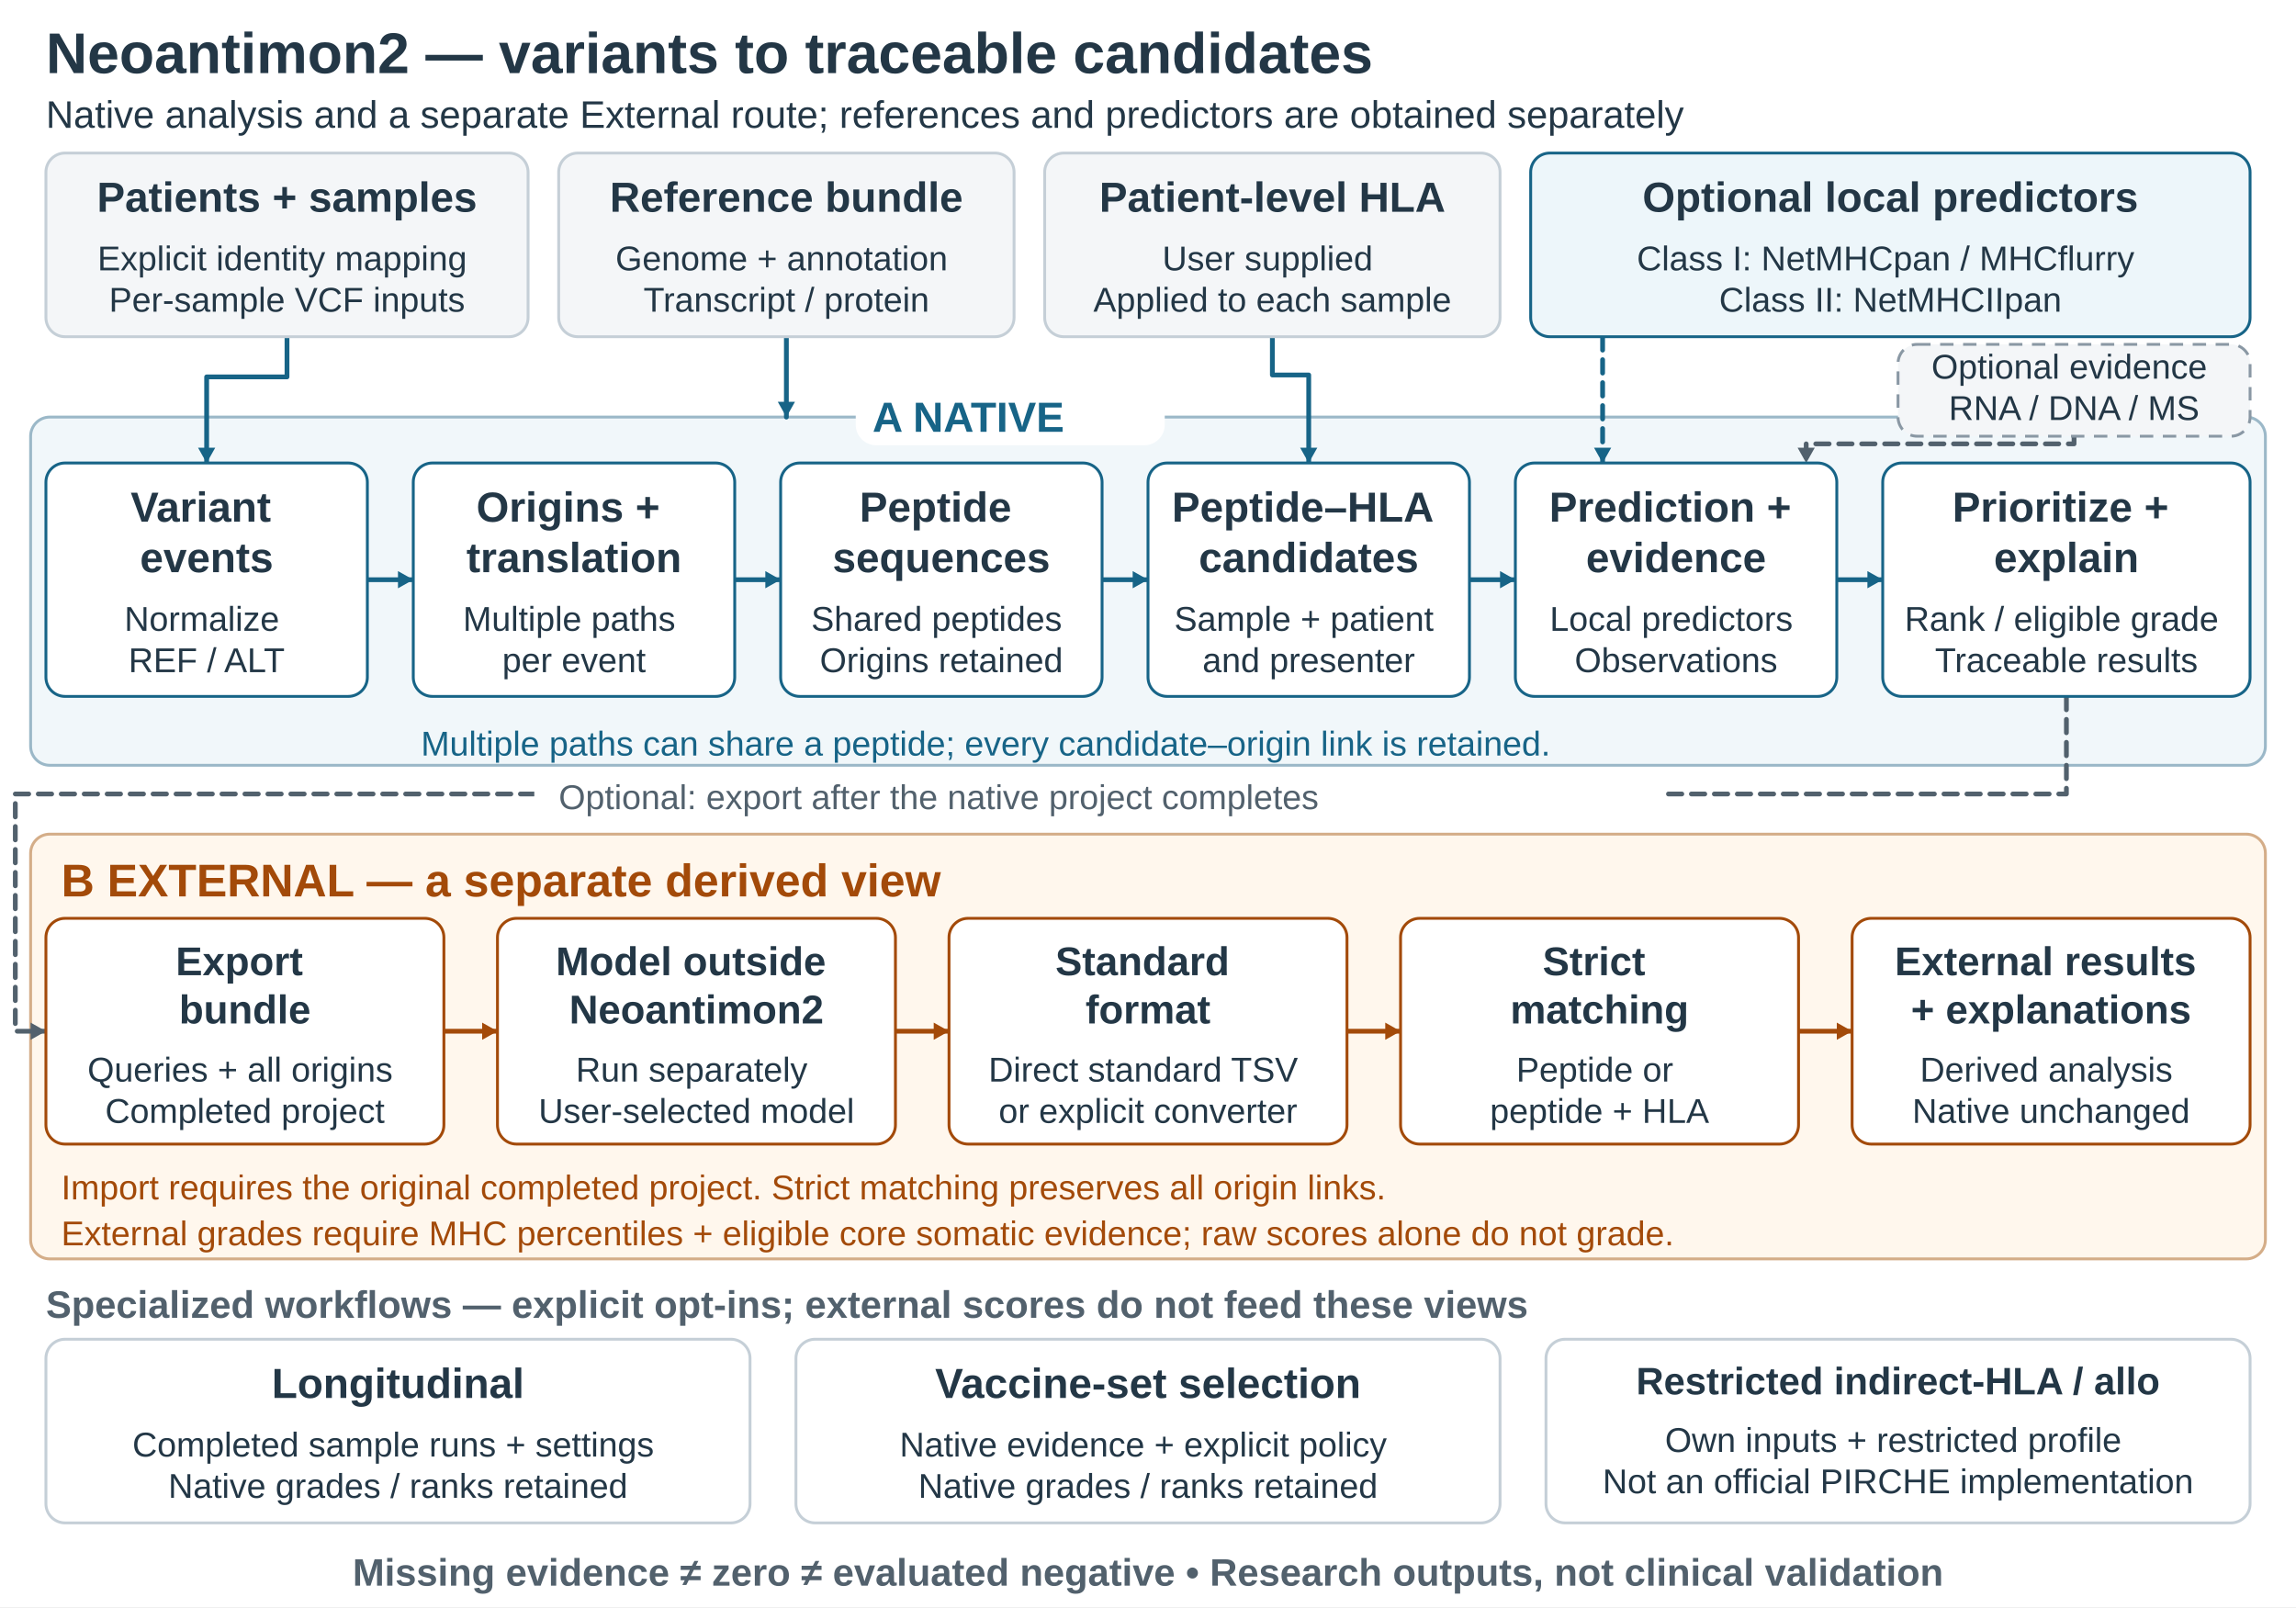
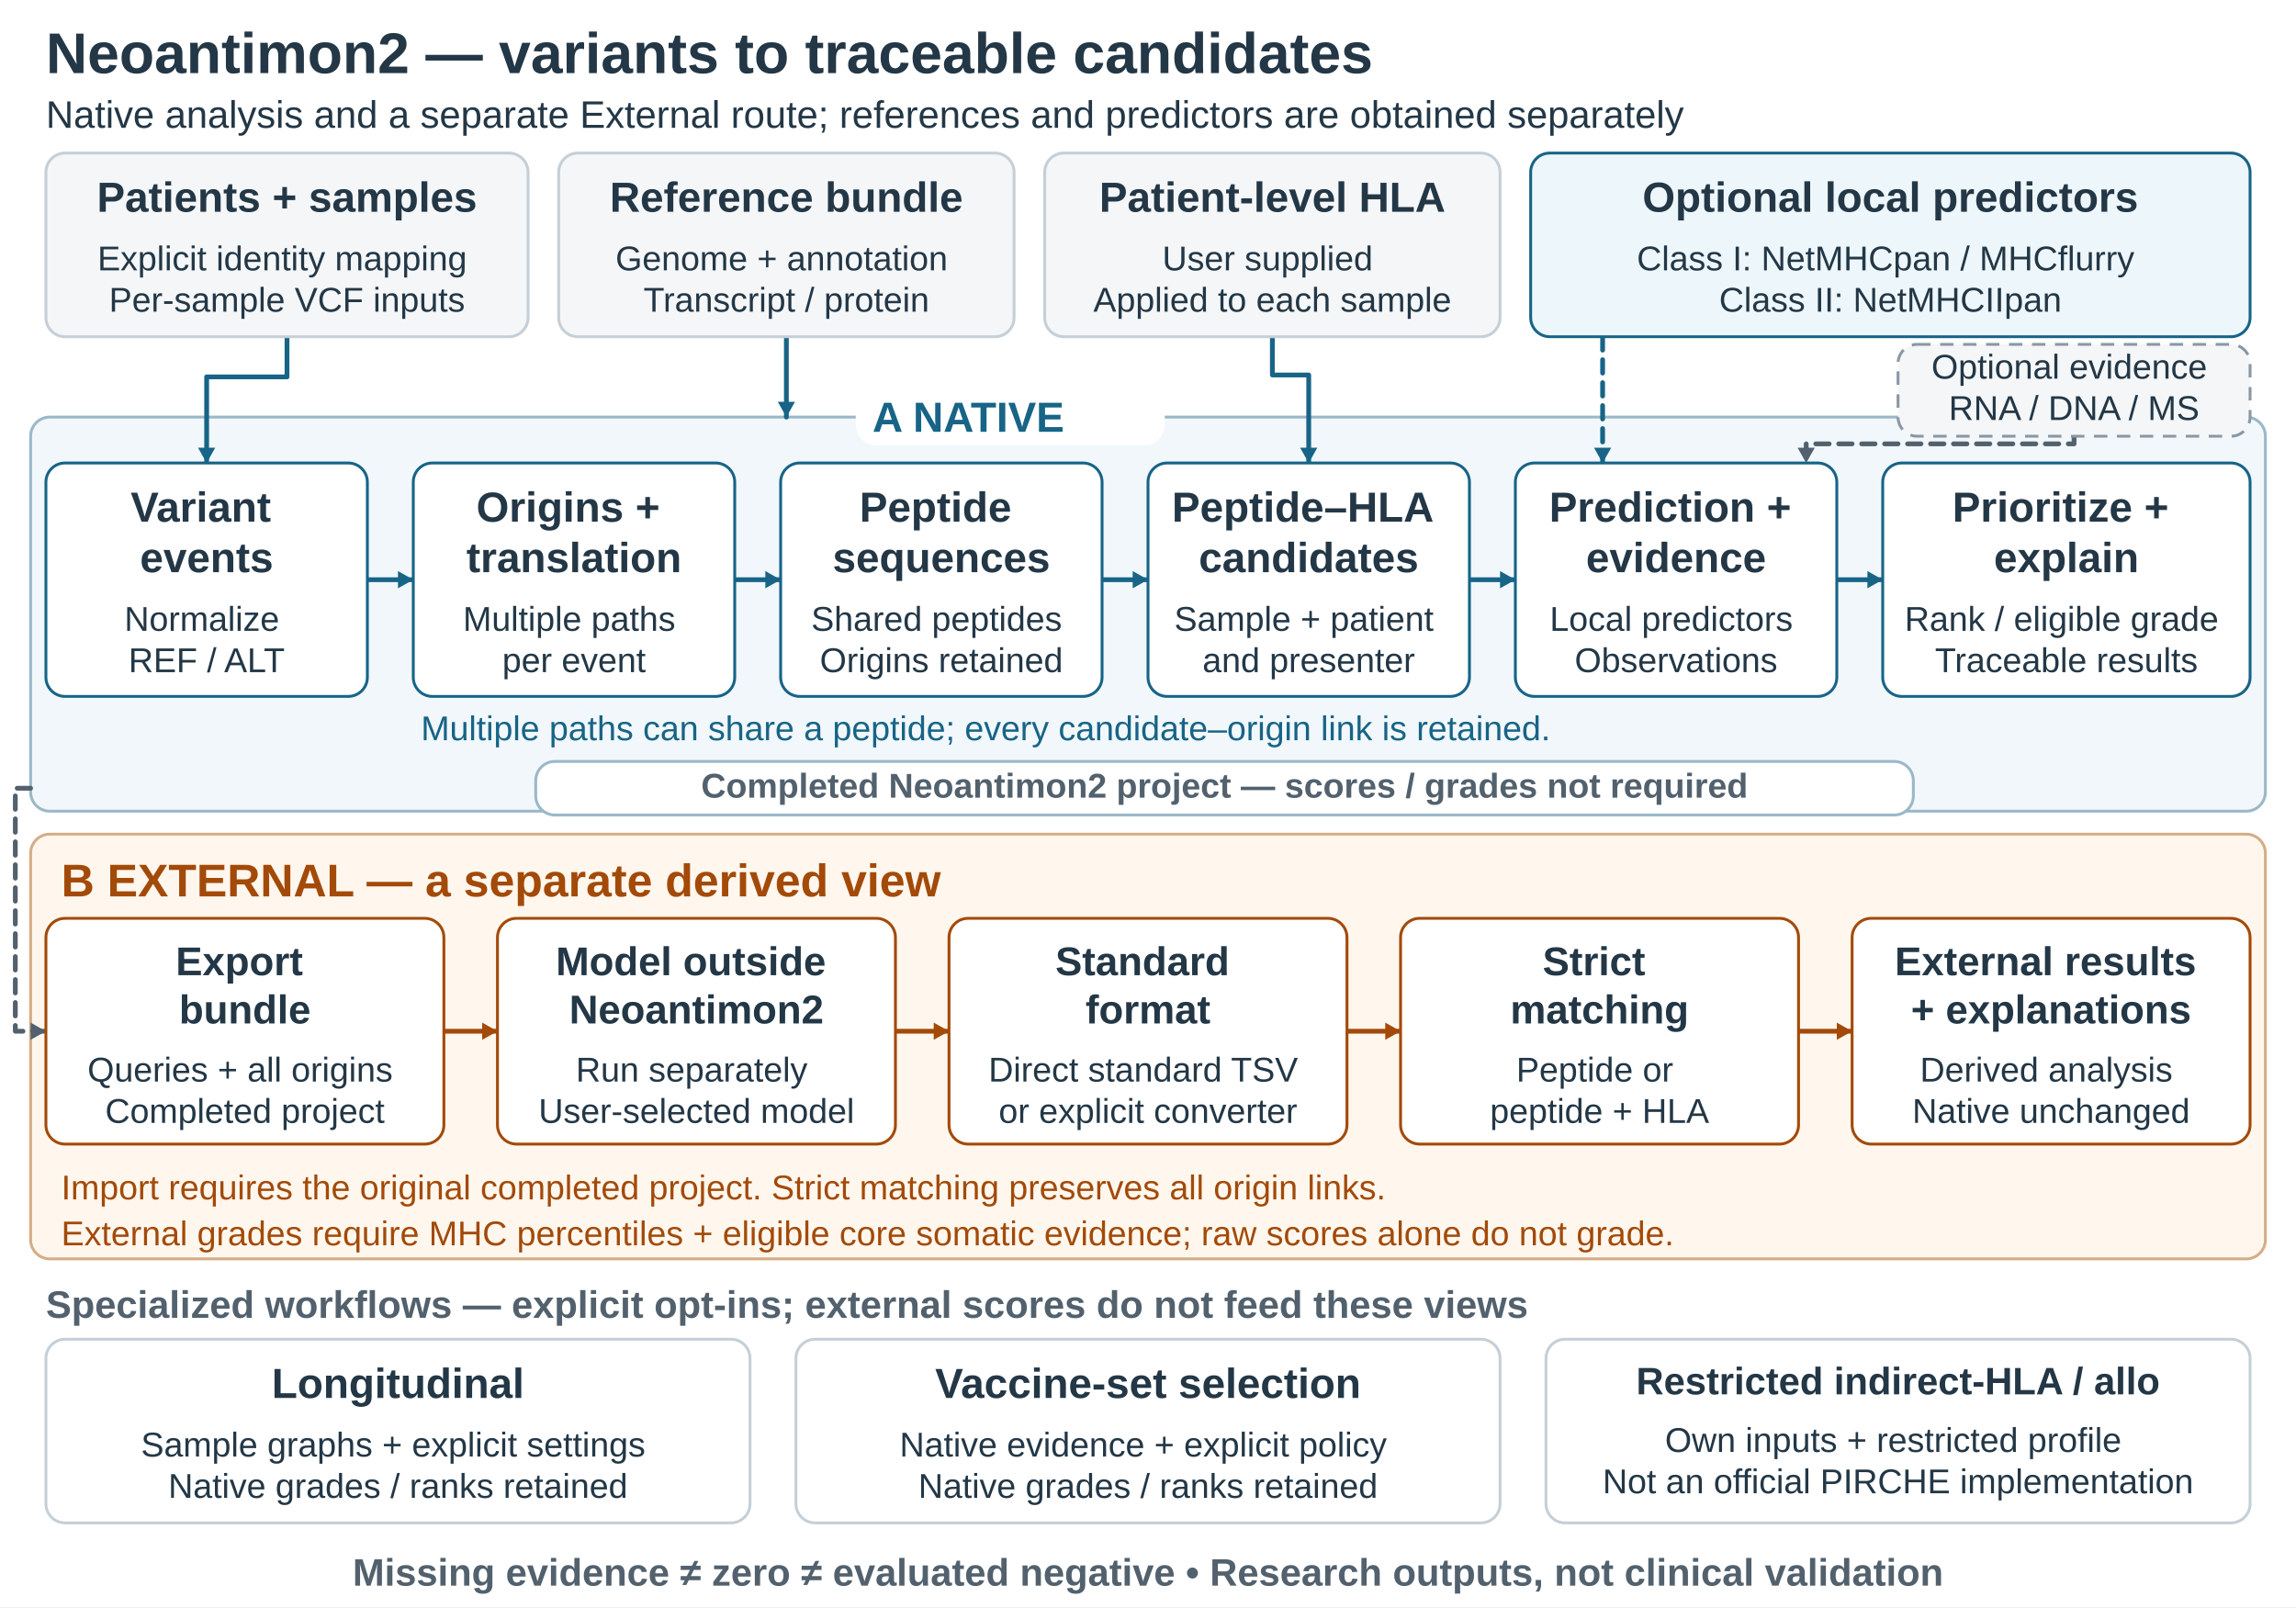
<svg xmlns="http://www.w3.org/2000/svg" width="1200" height="840" viewBox="0 0 1200 840" role="img" aria-labelledby="figure-title figure-description">
  <defs>
    <marker id="arrow-native" markerWidth="9" markerHeight="9" refX="8" refY="4.5" orient="auto" markerUnits="userSpaceOnUse">
      <path d="M 0 0 L 8 4.5 L 0 9 Z" fill="#176487" />
    </marker>
    <marker id="arrow-external" markerWidth="9" markerHeight="9" refX="8" refY="4.5" orient="auto" markerUnits="userSpaceOnUse">
      <path d="M 0 0 L 8 4.5 L 0 9 Z" fill="#a34a09" />
    </marker>
    <marker id="arrow-optional" markerWidth="9" markerHeight="9" refX="8" refY="4.5" orient="auto" markerUnits="userSpaceOnUse">
      <path d="M 0 0 L 8 4.5 L 0 9 Z" fill="#52616d" />
    </marker>
  </defs>
  <rect width="1200" height="840" fill="#ffffff" />
  <g id="native-panel">
-     <rect x="16" y="218" width="1168" height="182" fill="#f1f7fa" stroke="#9bb8c8" stroke-width="1.5" rx="10" ry="10" />
+     <rect x="16" y="218" width="1168" height="206" fill="#f1f7fa" stroke="#9bb8c8" stroke-width="1.5" rx="10" ry="10" />
  </g>
  <g id="external-panel">
    <rect x="16" y="436" width="1168" height="222" fill="#fff7ed" stroke="#d4ad88" stroke-width="1.5" rx="10" ry="10" />
  </g>
  <g id="events-to-origins">
    <polyline points="192,303 216,303" fill="none" stroke="#176487" stroke-width="2.5" stroke-linejoin="round" stroke-linecap="round" marker-end="url(#arrow-native)" />
  </g>
  <g id="origins-to-peptides">
    <polyline points="384,303 408,303" fill="none" stroke="#176487" stroke-width="2.5" stroke-linejoin="round" stroke-linecap="round" marker-end="url(#arrow-native)" />
  </g>
  <g id="peptides-to-candidates">
    <polyline points="576,303 600,303" fill="none" stroke="#176487" stroke-width="2.5" stroke-linejoin="round" stroke-linecap="round" marker-end="url(#arrow-native)" />
  </g>
  <g id="candidates-to-native-evidence">
    <polyline points="768,303 792,303" fill="none" stroke="#176487" stroke-width="2.5" stroke-linejoin="round" stroke-linecap="round" marker-end="url(#arrow-native)" />
  </g>
  <g id="native-evidence-to-native-results">
    <polyline points="960,303 984,303" fill="none" stroke="#176487" stroke-width="2.5" stroke-linejoin="round" stroke-linecap="round" marker-end="url(#arrow-native)" />
  </g>
  <g id="samples-to-events">
    <polyline points="150,176 150,197 108,197 108,242" fill="none" stroke="#176487" stroke-width="2.5" stroke-linejoin="round" stroke-linecap="round" marker-end="url(#arrow-native)" />
  </g>
  <g id="references-to-native">
    <polyline points="411,176 411,218" fill="none" stroke="#176487" stroke-width="2.5" stroke-linejoin="round" stroke-linecap="round" marker-end="url(#arrow-native)" />
  </g>
  <g id="patient-hla-to-candidates">
    <polyline points="665,176 665,196 684,196 684,242" fill="none" stroke="#176487" stroke-width="2.5" stroke-linejoin="round" stroke-linecap="round" marker-end="url(#arrow-native)" />
  </g>
  <g id="configured-tools-to-native">
    <polyline points="837.6,176 837.6,242" fill="none" stroke="#176487" stroke-width="2.5" stroke-linejoin="round" stroke-linecap="round" marker-end="url(#arrow-native)" stroke-dasharray="7 5" />
  </g>
  <g id="observations-to-native">
    <polyline points="1084,228 1084,232 944,232 944,242" fill="none" stroke="#52616d" stroke-width="2.5" stroke-linejoin="round" stroke-linecap="round" marker-end="url(#arrow-optional)" stroke-dasharray="7 5" />
  </g>
  <g id="export-to-external-model">
    <polyline points="232,539 260,539" fill="none" stroke="#a34a09" stroke-width="2.5" stroke-linejoin="round" stroke-linecap="round" marker-end="url(#arrow-external)" />
  </g>
  <g id="external-model-to-standard-format">
    <polyline points="468,539 496,539" fill="none" stroke="#a34a09" stroke-width="2.5" stroke-linejoin="round" stroke-linecap="round" marker-end="url(#arrow-external)" />
  </g>
  <g id="standard-format-to-strict-import">
    <polyline points="704,539 732,539" fill="none" stroke="#a34a09" stroke-width="2.5" stroke-linejoin="round" stroke-linecap="round" marker-end="url(#arrow-external)" />
  </g>
  <g id="strict-import-to-external-results">
    <polyline points="940,539 968,539" fill="none" stroke="#a34a09" stroke-width="2.5" stroke-linejoin="round" stroke-linecap="round" marker-end="url(#arrow-external)" />
  </g>
  <g id="completed-project-to-export">
-     <polyline points="1080,364 1080,415 8,415 8,539 24,539" fill="none" stroke="#52616d" stroke-width="2.5" stroke-linejoin="round" stroke-linecap="round" marker-end="url(#arrow-optional)" stroke-dasharray="7 5" />
+     <polyline points="16,412 8,412 8,539 24,539" fill="none" stroke="#52616d" stroke-width="2.5" stroke-linejoin="round" stroke-linecap="round" marker-end="url(#arrow-optional)" stroke-dasharray="7 5" />
  </g>
  <g id="title">
    <text x="24" y="38.2" fill="#233746" font-family="Arial, Helvetica, sans-serif" font-size="30" text-anchor="start" data-box="24 10 1152 40" font-weight="700">
      <tspan x="24" y="38.2">Neoantimon2 — variants to traceable candidates</tspan>
    </text>
  </g>
  <g id="subtitle">
    <text x="24" y="66.8" fill="#233746" font-family="Arial, Helvetica, sans-serif" font-size="20" text-anchor="start" data-box="24 48 1152 26">
      <tspan x="24" y="66.8">Native analysis and a separate External route; references and predictors are obtained separately</tspan>
    </text>
  </g>
  <g id="input-samples-box">
    <rect x="24" y="80" width="252" height="96" fill="#f4f6f8" stroke="#c5cfd7" stroke-width="1.5" rx="10" ry="10" />
  </g>
  <g id="input-samples-title">
    <text x="150" y="110.68" fill="#233746" font-family="Arial, Helvetica, sans-serif" font-size="22" text-anchor="middle" data-box="36 90 228 26.4" font-weight="700">
      <tspan x="150" y="110.68">Patients + samples</tspan>
    </text>
  </g>
  <g id="input-samples-body">
    <text x="150" y="141.32" fill="#233746" font-family="Arial, Helvetica, sans-serif" font-size="18" text-anchor="middle" data-box="36 124.4 228 43.2">
      <tspan x="150" y="141.32">Explicit identity mapping</tspan>
      <tspan x="150" y="162.92">Per-sample VCF inputs</tspan>
    </text>
  </g>
  <g id="input-references-box">
    <rect x="292" y="80" width="238" height="96" fill="#f4f6f8" stroke="#c5cfd7" stroke-width="1.5" rx="10" ry="10" />
  </g>
  <g id="input-references-title">
    <text x="411" y="110.68" fill="#233746" font-family="Arial, Helvetica, sans-serif" font-size="22" text-anchor="middle" data-box="304 90 214 26.4" font-weight="700">
      <tspan x="411" y="110.68">Reference bundle</tspan>
    </text>
  </g>
  <g id="input-references-body">
    <text x="411" y="141.32" fill="#233746" font-family="Arial, Helvetica, sans-serif" font-size="18" text-anchor="middle" data-box="304 124.4 214 43.2">
      <tspan x="411" y="141.32">Genome + annotation</tspan>
      <tspan x="411" y="162.92">Transcript / protein</tspan>
    </text>
  </g>
  <g id="input-hla-box">
    <rect x="546" y="80" width="238" height="96" fill="#f4f6f8" stroke="#c5cfd7" stroke-width="1.5" rx="10" ry="10" />
  </g>
  <g id="input-hla-title">
    <text x="665" y="110.68" fill="#233746" font-family="Arial, Helvetica, sans-serif" font-size="22" text-anchor="middle" data-box="558 90 214 26.4" font-weight="700">
      <tspan x="665" y="110.68">Patient-level HLA</tspan>
    </text>
  </g>
  <g id="input-hla-body">
    <text x="665" y="141.32" fill="#233746" font-family="Arial, Helvetica, sans-serif" font-size="18" text-anchor="middle" data-box="558 124.4 214 43.2">
      <tspan x="665" y="141.32">User supplied</tspan>
      <tspan x="665" y="162.92">Applied to each sample</tspan>
    </text>
  </g>
  <g id="native-tools-box">
    <rect x="800" y="80" width="376" height="96" fill="#edf6fa" stroke="#176487" stroke-width="1.5" rx="10" ry="10" />
  </g>
  <g id="native-tools-title">
    <text x="988" y="110.68" fill="#233746" font-family="Arial, Helvetica, sans-serif" font-size="22" text-anchor="middle" data-box="812 90 352 26.4" font-weight="700">
      <tspan x="988" y="110.68">Optional local predictors</tspan>
    </text>
  </g>
  <g id="native-tools-body">
    <text x="988" y="141.32" fill="#233746" font-family="Arial, Helvetica, sans-serif" font-size="18" text-anchor="middle" data-box="812 124.4 352 43.2">
      <tspan x="988" y="141.32">Class I: NetMHCpan / MHCflurry</tspan>
      <tspan x="988" y="162.92">Class II: NetMHCIIpan</tspan>
    </text>
  </g>
  <g id="observations">
    <rect x="992" y="180" width="184" height="48" fill="#f4f6f8" stroke="#8a98a4" stroke-width="1.5" rx="10" ry="10" stroke-dasharray="7 5" />
  </g>
  <g id="observations-label">
    <text x="1084" y="197.92" fill="#233746" font-family="Arial, Helvetica, sans-serif" font-size="18" text-anchor="middle" data-box="1000 181 168 44">
      <tspan x="1084" y="197.92">Optional evidence</tspan>
      <tspan x="1084" y="219.52">RNA / DNA / MS</tspan>
    </text>
  </g>
  <g id="native-tab">
    <rect x="448" y="202" width="160" height="30" fill="#ffffff" stroke="#ffffff" stroke-width="1.5" rx="10" ry="10" />
  </g>
  <g id="native-heading">
    <text x="456" y="225.68" fill="#176487" font-family="Arial, Helvetica, sans-serif" font-size="22" text-anchor="start" data-box="456 205 144 27" font-weight="700">
      <tspan x="456" y="225.68">A  NATIVE</tspan>
    </text>
  </g>
  <g id="events-box">
    <rect x="24" y="242" width="168" height="122" fill="#ffffff" stroke="#176487" stroke-width="1.5" rx="10" ry="10" />
  </g>
  <g id="events-title">
    <text x="108" y="272.68" fill="#233746" font-family="Arial, Helvetica, sans-serif" font-size="22" text-anchor="middle" data-box="36 252 144 52.8" font-weight="700">
      <tspan x="108" y="272.68">Variant</tspan>
      <tspan x="108" y="299.08">events</tspan>
    </text>
  </g>
  <g id="events-body">
    <text x="108" y="329.72" fill="#233746" font-family="Arial, Helvetica, sans-serif" font-size="18" text-anchor="middle" data-box="36 312.8 144 43.2">
      <tspan x="108" y="329.72">Normalize</tspan>
      <tspan x="108" y="351.32">REF / ALT</tspan>
    </text>
  </g>
  <g id="origins-box">
    <rect x="216" y="242" width="168" height="122" fill="#ffffff" stroke="#176487" stroke-width="1.5" rx="10" ry="10" />
  </g>
  <g id="origins-title">
    <text x="300" y="272.68" fill="#233746" font-family="Arial, Helvetica, sans-serif" font-size="22" text-anchor="middle" data-box="228 252 144 52.8" font-weight="700">
      <tspan x="300" y="272.68">Origins +</tspan>
      <tspan x="300" y="299.08">translation</tspan>
    </text>
  </g>
  <g id="origins-body">
    <text x="300" y="329.72" fill="#233746" font-family="Arial, Helvetica, sans-serif" font-size="18" text-anchor="middle" data-box="228 312.8 144 43.2">
      <tspan x="300" y="329.72">Multiple paths</tspan>
      <tspan x="300" y="351.32">per event</tspan>
    </text>
  </g>
  <g id="peptides-box">
    <rect x="408" y="242" width="168" height="122" fill="#ffffff" stroke="#176487" stroke-width="1.5" rx="10" ry="10" />
  </g>
  <g id="peptides-title">
    <text x="492" y="272.68" fill="#233746" font-family="Arial, Helvetica, sans-serif" font-size="22" text-anchor="middle" data-box="420 252 144 52.8" font-weight="700">
      <tspan x="492" y="272.68">Peptide</tspan>
      <tspan x="492" y="299.08">sequences</tspan>
    </text>
  </g>
  <g id="peptides-body">
    <text x="492" y="329.72" fill="#233746" font-family="Arial, Helvetica, sans-serif" font-size="18" text-anchor="middle" data-box="420 312.8 144 43.2">
      <tspan x="492" y="329.72">Shared peptides</tspan>
      <tspan x="492" y="351.32">Origins retained</tspan>
    </text>
  </g>
  <g id="candidates-box">
    <rect x="600" y="242" width="168" height="122" fill="#ffffff" stroke="#176487" stroke-width="1.5" rx="10" ry="10" />
  </g>
  <g id="candidates-title">
    <text x="684" y="272.68" fill="#233746" font-family="Arial, Helvetica, sans-serif" font-size="22" text-anchor="middle" data-box="612 252 144 52.8" font-weight="700">
      <tspan x="684" y="272.68">Peptide–HLA</tspan>
      <tspan x="684" y="299.08">candidates</tspan>
    </text>
  </g>
  <g id="candidates-body">
    <text x="684" y="329.72" fill="#233746" font-family="Arial, Helvetica, sans-serif" font-size="18" text-anchor="middle" data-box="612 312.8 144 43.2">
      <tspan x="684" y="329.72">Sample + patient</tspan>
      <tspan x="684" y="351.32">and presenter</tspan>
    </text>
  </g>
  <g id="native-evidence-box">
    <rect x="792" y="242" width="168" height="122" fill="#ffffff" stroke="#176487" stroke-width="1.5" rx="10" ry="10" />
  </g>
  <g id="native-evidence-title">
    <text x="876" y="272.68" fill="#233746" font-family="Arial, Helvetica, sans-serif" font-size="22" text-anchor="middle" data-box="804 252 144 52.8" font-weight="700">
      <tspan x="876" y="272.68">Prediction +</tspan>
      <tspan x="876" y="299.08">evidence</tspan>
    </text>
  </g>
  <g id="native-evidence-body">
    <text x="876" y="329.72" fill="#233746" font-family="Arial, Helvetica, sans-serif" font-size="18" text-anchor="middle" data-box="804 312.8 144 43.2">
      <tspan x="876" y="329.72">Local predictors</tspan>
      <tspan x="876" y="351.32">Observations</tspan>
    </text>
  </g>
  <g id="native-results-box">
    <rect x="984" y="242" width="192" height="122" fill="#ffffff" stroke="#176487" stroke-width="1.5" rx="10" ry="10" />
  </g>
  <g id="native-results-title">
    <text x="1080" y="272.68" fill="#233746" font-family="Arial, Helvetica, sans-serif" font-size="22" text-anchor="middle" data-box="996 252 168 52.8" font-weight="700">
      <tspan x="1080" y="272.68">Prioritize +</tspan>
      <tspan x="1080" y="299.08">explain</tspan>
    </text>
  </g>
  <g id="native-results-body">
    <text x="1080" y="329.72" fill="#233746" font-family="Arial, Helvetica, sans-serif" font-size="18" text-anchor="middle" data-box="996 312.8 168 43.2">
      <tspan x="1080" y="329.72">Rank / eligible grade</tspan>
      <tspan x="1080" y="351.32">Traceable results</tspan>
    </text>
  </g>
  <g id="origin-retention">
-     <text x="220" y="394.92" fill="#176487" font-family="Arial, Helvetica, sans-serif" font-size="18" text-anchor="start" data-box="220 378 790 22">
-       <tspan x="220" y="394.92">Multiple paths can share a peptide; every candidate–origin link is retained.</tspan>
+     <text x="220" y="386.92" fill="#176487" font-family="Arial, Helvetica, sans-serif" font-size="18" text-anchor="start" data-box="220 370 790 22">
+       <tspan x="220" y="386.92">Multiple paths can share a peptide; every candidate–origin link is retained.</tspan>
    </text>
  </g>
  <g id="external-heading">
    <text x="32" y="468.56" fill="#a34a09" font-family="Arial, Helvetica, sans-serif" font-size="24" text-anchor="start" data-box="32 446 1136 30" font-weight="700">
      <tspan x="32" y="468.56">B  EXTERNAL — a separate derived view</tspan>
    </text>
  </g>
  <g id="export-box">
    <rect x="24" y="480" width="208" height="118" fill="#ffffff" stroke="#a34a09" stroke-width="1.5" rx="10" ry="10" />
  </g>
  <g id="export-title">
    <text x="128" y="509.74" fill="#233746" font-family="Arial, Helvetica, sans-serif" font-size="21" text-anchor="middle" data-box="36 490 184 50.4" font-weight="700">
      <tspan x="128" y="509.74">Export</tspan>
      <tspan x="128" y="534.94">bundle</tspan>
    </text>
  </g>
  <g id="export-body">
    <text x="128" y="565.32" fill="#233746" font-family="Arial, Helvetica, sans-serif" font-size="18" text-anchor="middle" data-box="36 548.4 184 43.2">
      <tspan x="128" y="565.32">Queries + all origins</tspan>
      <tspan x="128" y="586.92">Completed project</tspan>
    </text>
  </g>
  <g id="external-model-box">
    <rect x="260" y="480" width="208" height="118" fill="#ffffff" stroke="#a34a09" stroke-width="1.5" rx="10" ry="10" />
  </g>
  <g id="external-model-title">
    <text x="364" y="509.74" fill="#233746" font-family="Arial, Helvetica, sans-serif" font-size="21" text-anchor="middle" data-box="272 490 184 50.4" font-weight="700">
      <tspan x="364" y="509.74">Model outside</tspan>
      <tspan x="364" y="534.94">Neoantimon2</tspan>
    </text>
  </g>
  <g id="external-model-body">
    <text x="364" y="565.32" fill="#233746" font-family="Arial, Helvetica, sans-serif" font-size="18" text-anchor="middle" data-box="272 548.4 184 43.2">
      <tspan x="364" y="565.32">Run separately</tspan>
      <tspan x="364" y="586.92">User-selected model</tspan>
    </text>
  </g>
  <g id="standard-format-box">
    <rect x="496" y="480" width="208" height="118" fill="#ffffff" stroke="#a34a09" stroke-width="1.5" rx="10" ry="10" />
  </g>
  <g id="standard-format-title">
    <text x="600" y="509.74" fill="#233746" font-family="Arial, Helvetica, sans-serif" font-size="21" text-anchor="middle" data-box="508 490 184 50.4" font-weight="700">
      <tspan x="600" y="509.74">Standard</tspan>
      <tspan x="600" y="534.94">format</tspan>
    </text>
  </g>
  <g id="standard-format-body">
    <text x="600" y="565.32" fill="#233746" font-family="Arial, Helvetica, sans-serif" font-size="18" text-anchor="middle" data-box="508 548.4 184 43.2">
      <tspan x="600" y="565.32">Direct standard TSV</tspan>
      <tspan x="600" y="586.92">or explicit converter</tspan>
    </text>
  </g>
  <g id="strict-import-box">
    <rect x="732" y="480" width="208" height="118" fill="#ffffff" stroke="#a34a09" stroke-width="1.5" rx="10" ry="10" />
  </g>
  <g id="strict-import-title">
    <text x="836" y="509.74" fill="#233746" font-family="Arial, Helvetica, sans-serif" font-size="21" text-anchor="middle" data-box="744 490 184 50.4" font-weight="700">
      <tspan x="836" y="509.74">Strict</tspan>
      <tspan x="836" y="534.94">matching</tspan>
    </text>
  </g>
  <g id="strict-import-body">
    <text x="836" y="565.32" fill="#233746" font-family="Arial, Helvetica, sans-serif" font-size="18" text-anchor="middle" data-box="744 548.4 184 43.2">
      <tspan x="836" y="565.32">Peptide or</tspan>
      <tspan x="836" y="586.92">peptide + HLA</tspan>
    </text>
  </g>
  <g id="external-results-box">
    <rect x="968" y="480" width="208" height="118" fill="#ffffff" stroke="#a34a09" stroke-width="1.5" rx="10" ry="10" />
  </g>
  <g id="external-results-title">
    <text x="1072" y="509.74" fill="#233746" font-family="Arial, Helvetica, sans-serif" font-size="21" text-anchor="middle" data-box="980 490 184 50.4" font-weight="700">
      <tspan x="1072" y="509.74">External results</tspan>
      <tspan x="1072" y="534.94">+ explanations</tspan>
    </text>
  </g>
  <g id="external-results-body">
    <text x="1072" y="565.32" fill="#233746" font-family="Arial, Helvetica, sans-serif" font-size="18" text-anchor="middle" data-box="980 548.4 184 43.2">
      <tspan x="1072" y="565.32">Derived analysis</tspan>
      <tspan x="1072" y="586.92">Native unchanged</tspan>
    </text>
  </g>
-   <g id="export-condition-background">
-     <rect x="280" y="403" width="590" height="25" fill="#ffffff" stroke="#ffffff" stroke-width="1.5" rx="10" ry="10" />
-   </g>
-   <g id="export-condition">
-     <text x="292" y="422.92" fill="#52616d" font-family="Arial, Helvetica, sans-serif" font-size="18" text-anchor="start" data-box="292 406 566 23">
-       <tspan x="292" y="422.92">Optional: export after the native project completes</tspan>
+   <g id="completed-project-context">
+     <rect x="280" y="398" width="720" height="28" fill="#ffffff" stroke="#9bb8c8" stroke-width="1.5" rx="10" ry="10" />
+   </g>
+   <g id="completed-project-label">
+     <text x="640" y="416.92" fill="#52616d" font-family="Arial, Helvetica, sans-serif" font-size="18" text-anchor="middle" data-box="292 400 696 24" font-weight="700">
+       <tspan x="640" y="416.92">Completed Neoantimon2 project — scores / grades not required</tspan>
    </text>
  </g>
  <g id="external-project-required">
    <text x="32" y="626.92" fill="#a34a09" font-family="Arial, Helvetica, sans-serif" font-size="18" text-anchor="start" data-box="32 610 1136 23">
      <tspan x="32" y="626.92">Import requires the original completed project. Strict matching preserves all origin links.</tspan>
    </text>
  </g>
  <g id="external-grading-boundary">
    <text x="32" y="650.92" fill="#a34a09" font-family="Arial, Helvetica, sans-serif" font-size="18" text-anchor="start" data-box="32 634 1136 23">
      <tspan x="32" y="650.92">External grades require MHC percentiles + eligible core somatic evidence; raw scores alone do not grade.</tspan>
    </text>
  </g>
  <g id="specialized-heading">
    <text x="24" y="688.8" fill="#52616d" font-family="Arial, Helvetica, sans-serif" font-size="20" text-anchor="start" data-box="24 670 1152 25" font-weight="700">
      <tspan x="24" y="688.8">Specialized workflows — explicit opt-ins; external scores do not feed these views</tspan>
    </text>
  </g>
  <g id="longitudinal-box">
    <rect x="24" y="700" width="368" height="96" fill="#ffffff" stroke="#c5cfd7" stroke-width="1.5" rx="10" ry="10" />
  </g>
  <g id="longitudinal-title">
    <text x="208" y="730.68" fill="#233746" font-family="Arial, Helvetica, sans-serif" font-size="22" text-anchor="middle" data-box="36 710 344 26.4" font-weight="700">
      <tspan x="208" y="730.68">Longitudinal</tspan>
    </text>
  </g>
  <g id="longitudinal-body">
    <text x="208" y="761.32" fill="#233746" font-family="Arial, Helvetica, sans-serif" font-size="18" text-anchor="middle" data-box="36 744.4 344 43.2">
-       <tspan x="208" y="761.32">Completed sample runs + settings</tspan>
+       <tspan x="208" y="761.32">Sample graphs + explicit settings</tspan>
      <tspan x="208" y="782.92">Native grades / ranks retained</tspan>
    </text>
  </g>
  <g id="vaccine-box">
    <rect x="416" y="700" width="368" height="96" fill="#ffffff" stroke="#c5cfd7" stroke-width="1.5" rx="10" ry="10" />
  </g>
  <g id="vaccine-title">
    <text x="600" y="730.68" fill="#233746" font-family="Arial, Helvetica, sans-serif" font-size="22" text-anchor="middle" data-box="428 710 344 26.4" font-weight="700">
      <tspan x="600" y="730.68">Vaccine-set selection</tspan>
    </text>
  </g>
  <g id="vaccine-body">
    <text x="600" y="761.32" fill="#233746" font-family="Arial, Helvetica, sans-serif" font-size="18" text-anchor="middle" data-box="428 744.4 344 43.2">
      <tspan x="600" y="761.32">Native evidence + explicit policy</tspan>
      <tspan x="600" y="782.92">Native grades / ranks retained</tspan>
    </text>
  </g>
  <g id="indirect-allo-box">
    <rect x="808" y="700" width="368" height="96" fill="#ffffff" stroke="#c5cfd7" stroke-width="1.5" rx="10" ry="10" />
  </g>
  <g id="indirect-allo-title">
    <text x="992" y="728.8" fill="#233746" font-family="Arial, Helvetica, sans-serif" font-size="20" text-anchor="middle" data-box="820 710 344 24" font-weight="700">
      <tspan x="992" y="728.8">Restricted indirect-HLA / allo</tspan>
    </text>
  </g>
  <g id="indirect-allo-body">
    <text x="992" y="758.92" fill="#233746" font-family="Arial, Helvetica, sans-serif" font-size="18" text-anchor="middle" data-box="820 742 344 43.2">
      <tspan x="992" y="758.92">Own inputs + restricted profile</tspan>
      <tspan x="992" y="780.52">Not an official PIRCHE implementation</tspan>
    </text>
  </g>
  <g id="missingness">
    <text x="600" y="828.8" fill="#52616d" font-family="Arial, Helvetica, sans-serif" font-size="20" text-anchor="middle" data-box="24 810 1152 24" font-weight="700">
      <tspan x="600" y="828.8">Missing evidence ≠ zero ≠ evaluated negative  •  Research outputs, not clinical validation</tspan>
    </text>
  </g>
</svg>
